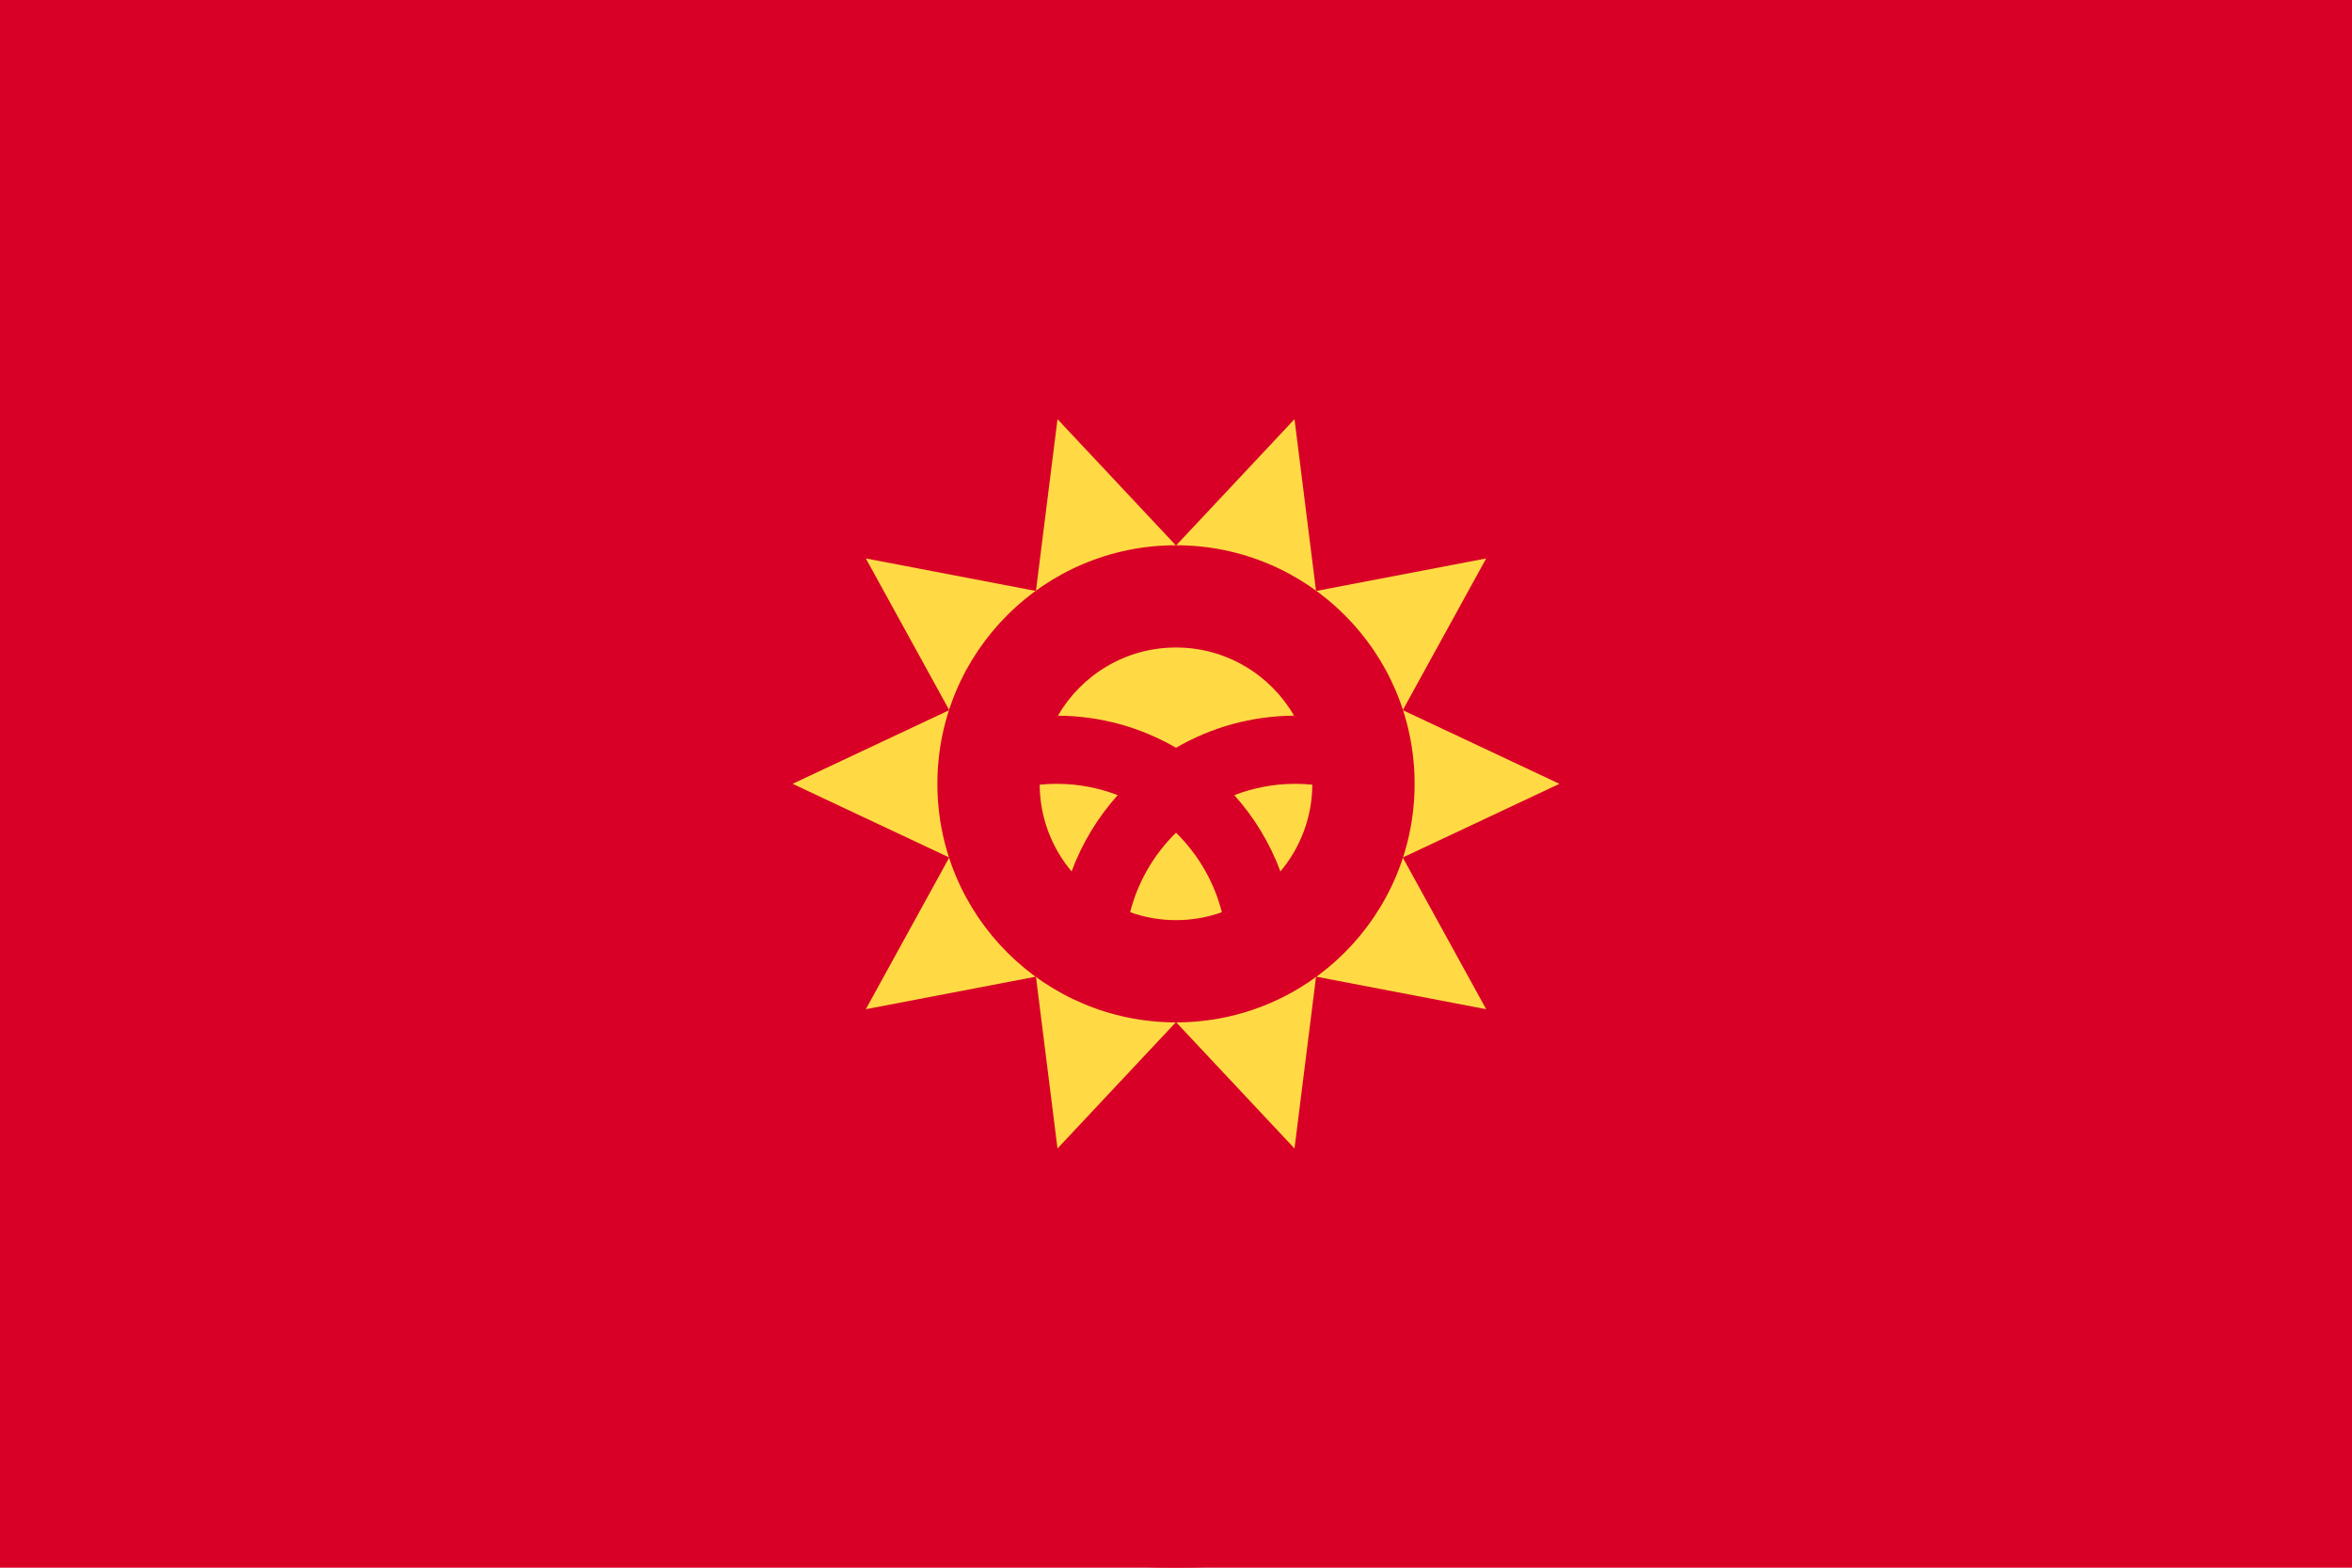
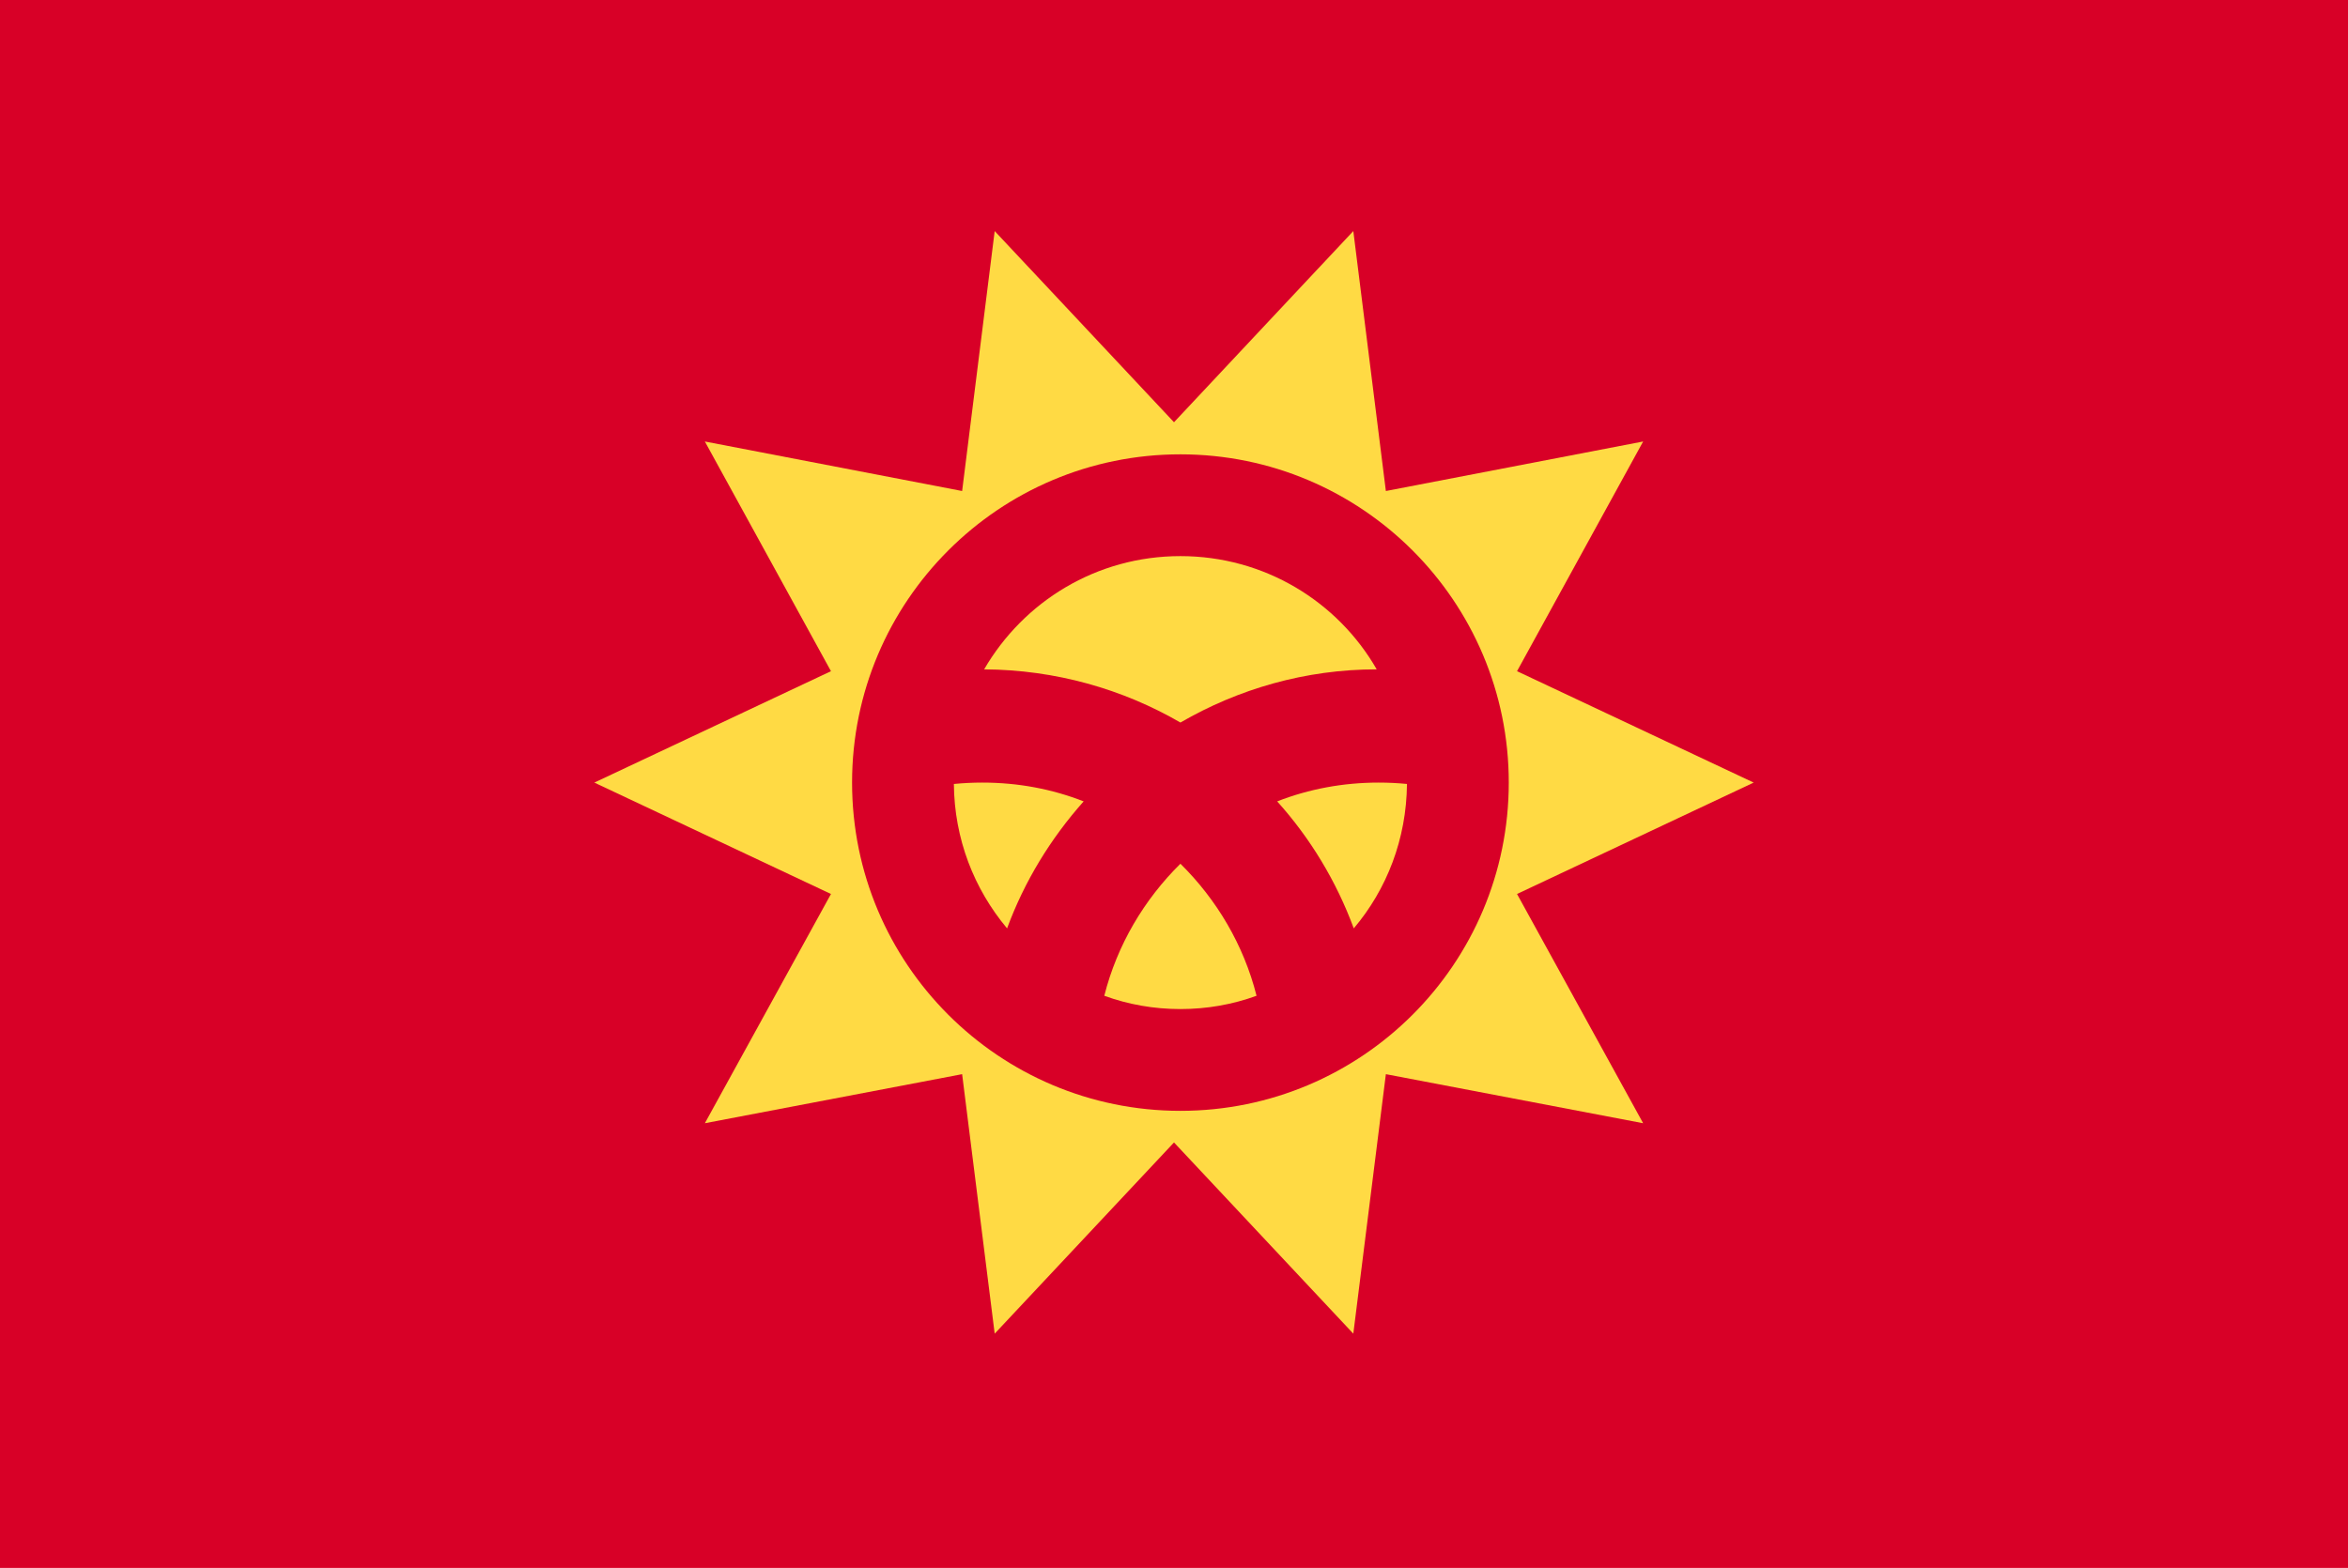
- <svg xmlns="http://www.w3.org/2000/svg" viewBox="0 85.333 512 341.333">
-   <g>
-     <rect y="85.331" fill="#D80027" width="512" height="341.337" />
-     <circle fill="#D80027" cx="256" cy="255.994" r="170.663" />
+ <svg xmlns="http://www.w3.org/2000/svg" version="1.1" viewBox="0 0 512 342">
+   <g fill="#D80027">
+     <rect y="0" width="513" height="342" />
+     <circle cx="256" cy="170.7" r="170.7" />
  </g>
-   <polygon fill="#FFDA44" points="339.465,255.994 305.361,272.036 323.522,305.067 286.487,297.982 281.796,335.391   256,307.879 230.205,335.391 225.512,297.982 188.479,305.065 206.64,272.034 172.535,255.994 206.641,239.954 188.479,206.921   225.51,214.008 230.206,176.598 256,204.111 281.797,176.598 286.487,214.008 323.523,206.921 305.362,239.955 " />
-   <circle fill="#D80027" cx="256" cy="255.994" r="51.942" />
-   <g>
-     <path fill="#FFDA44" d="M230.029,255.994c-1.251,0-2.487,0.063-3.705,0.186c0.045,7.195,2.648,13.779,6.947,18.894   c2.294-6.172,5.718-11.799,10.035-16.614C239.18,256.873,234.706,255.994,230.029,255.994z" />
-     <path fill="#FFDA44" d="M246.017,283.95c3.12,1.114,6.48,1.726,9.983,1.726s6.863-0.611,9.983-1.726   c-1.701-6.675-5.212-12.633-9.983-17.316C251.229,271.317,247.718,277.275,246.017,283.95z" />
-     <path fill="#FFDA44" d="M281.702,241.159c-5.132-8.871-14.717-14.845-25.702-14.845s-20.571,5.974-25.704,14.845   c9.356,0.048,18.129,2.591,25.704,6.984C263.574,243.75,272.346,241.207,281.702,241.159z" />
-     <path fill="#FFDA44" d="M268.695,258.46c4.319,4.815,7.742,10.443,10.035,16.614c4.299-5.116,6.902-11.7,6.947-18.894   c-1.22-0.121-2.455-0.186-3.705-0.186C277.295,255.994,272.82,256.873,268.695,258.46z" />
+   <polygon fill="#FFDA44" points="382.4,170.7 330.8,195 358.3,245 302.2,234.3 295.1,290.9 256,249.2 216.9,290.9 209.8,234.3  153.7,245 181.2,195 129.6,170.7 181.2,146.4 153.7,96.3 209.8,107.1 216.9,50.4 256,92.1 295.1,50.4 302.2,107.1 358.3,96.3  330.8,146.4 " />
+   <circle fill="#D80027" cx="257.4" cy="170.7" r="71.6" />
+   <g fill="#FFDA44">
+     <path d="M214.2,170.7c-2.1,0-4.1,0.1-6.2,0.3c0.1,12,4.4,22.9,11.6,31.5c3.8-10.3,9.5-19.6,16.7-27.7   C229.4,172.1,222,170.7,214.2,170.7z" />
+     <path d="M240.8,217.2c5.2,1.9,10.8,2.9,16.6,2.9c5.8,0,11.4-1,16.6-2.9c-2.8-11.1-8.7-21-16.6-28.8   C249.5,196.2,243.6,206.1,240.8,217.2z" />
+     <path d="M300.2,146c-8.5-14.8-24.5-24.7-42.8-24.7c-18.3,0-34.2,9.9-42.8,24.7c15.6,0.1,30.2,4.3,42.8,11.6   C270,150.3,284.6,146,300.2,146z" />
+     <path d="M278.5,174.8c7.2,8,12.9,17.4,16.7,27.7c7.2-8.5,11.5-19.5,11.6-31.5c-2-0.2-4.1-0.3-6.2-0.3   C292.9,170.7,285.4,172.1,278.5,174.8z" />
  </g>
</svg>
